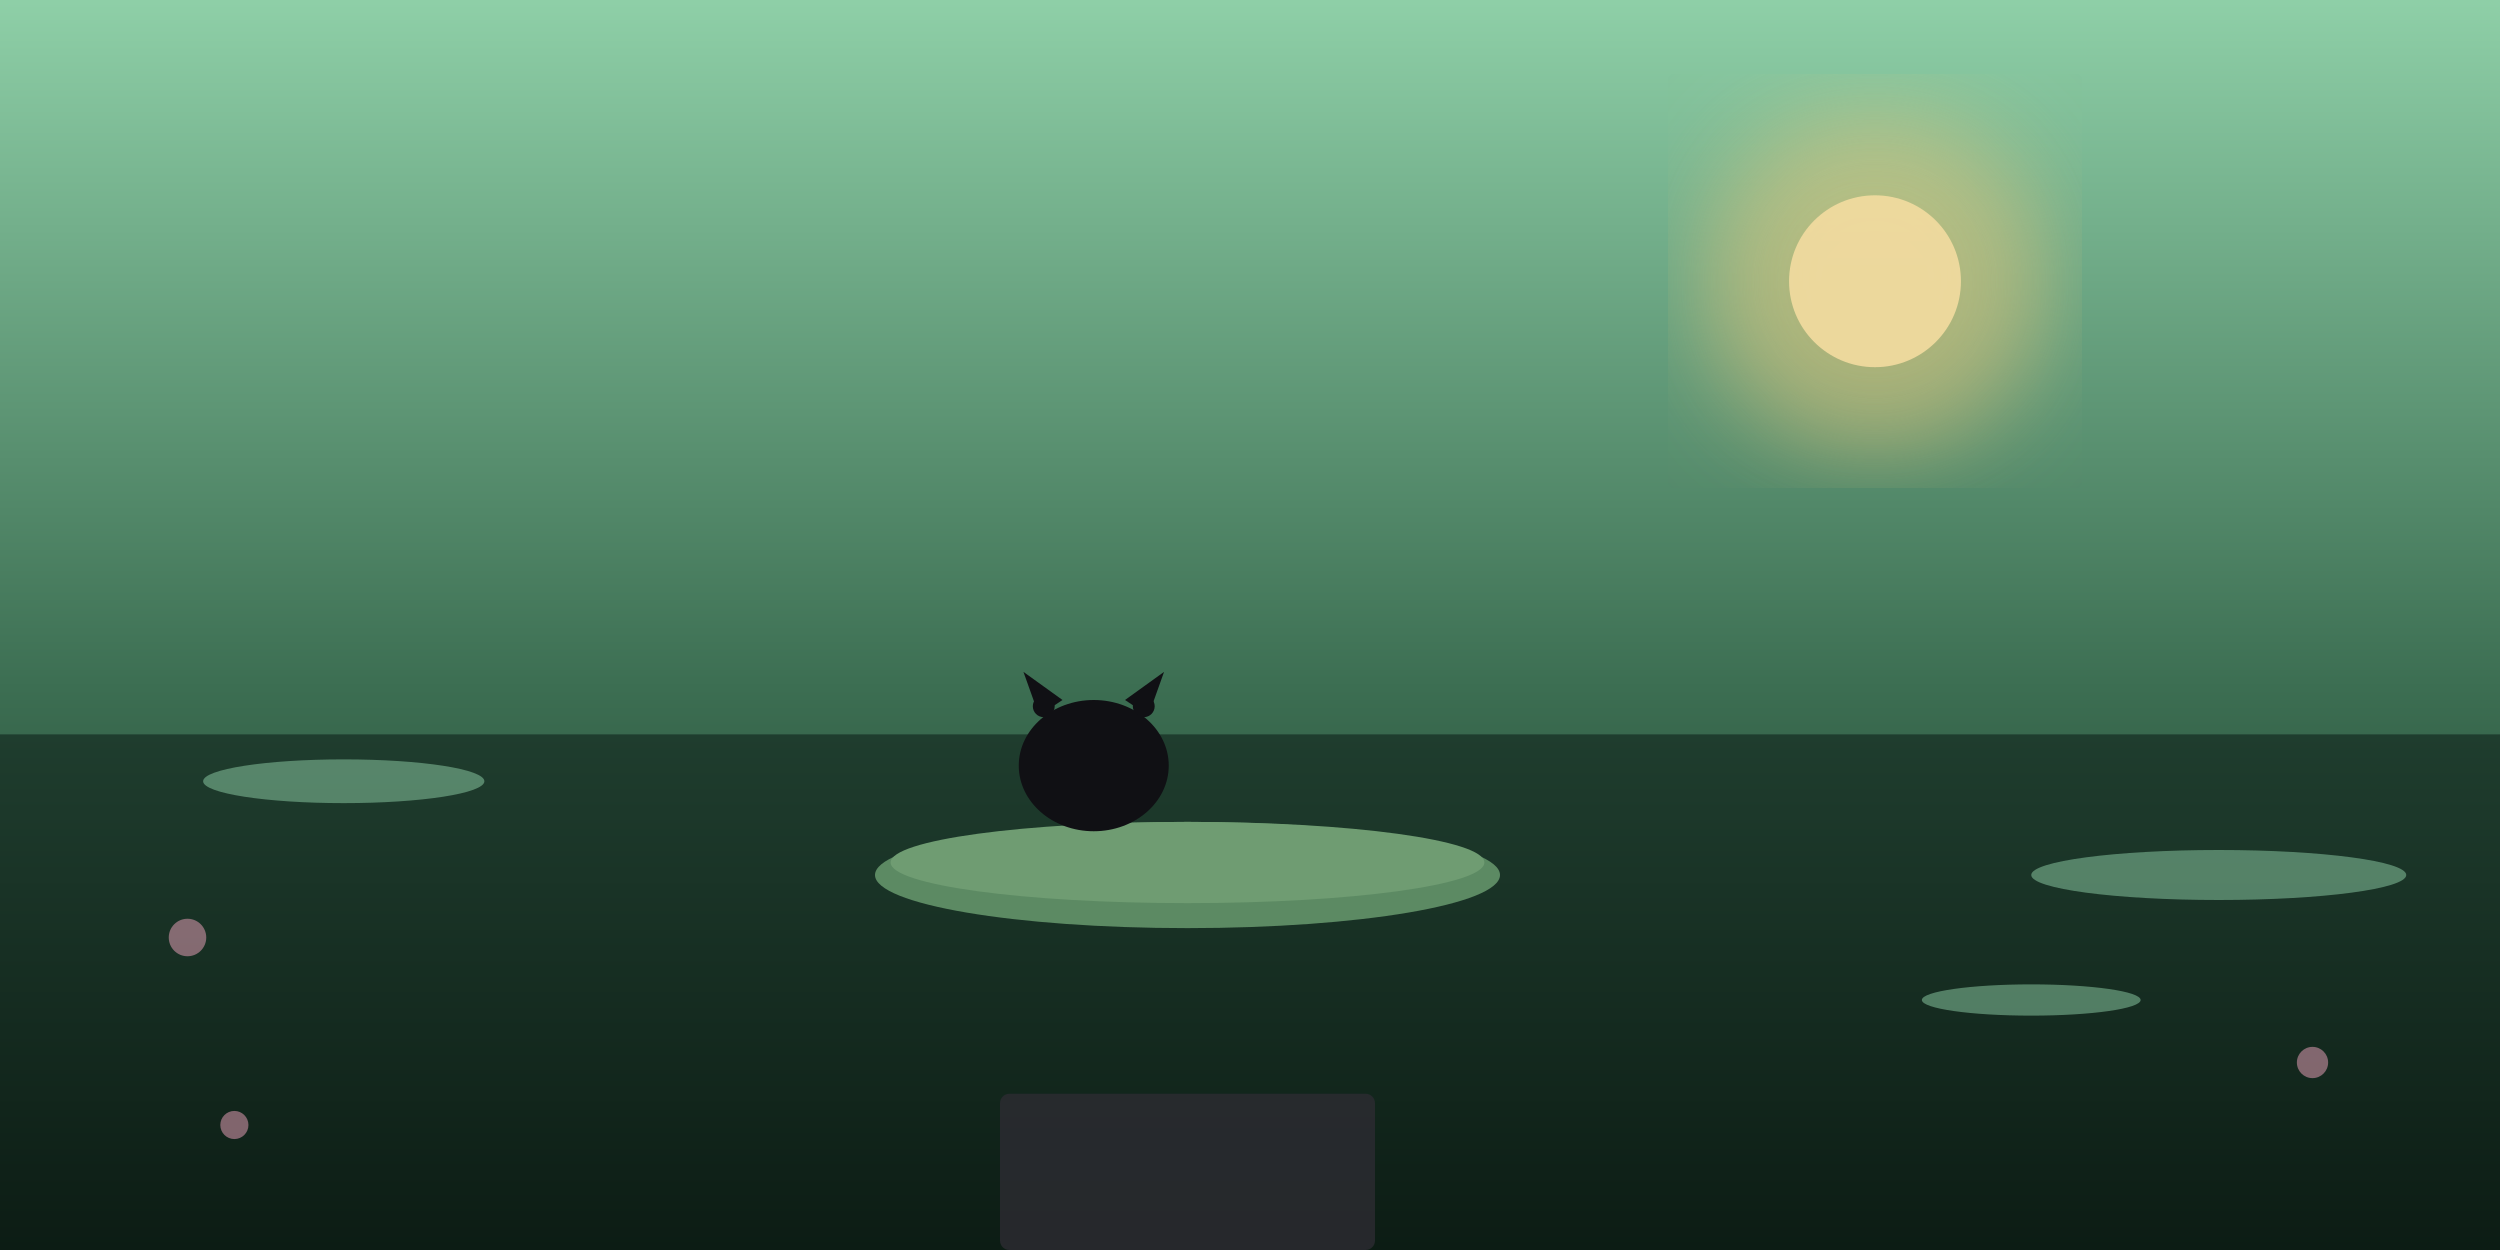
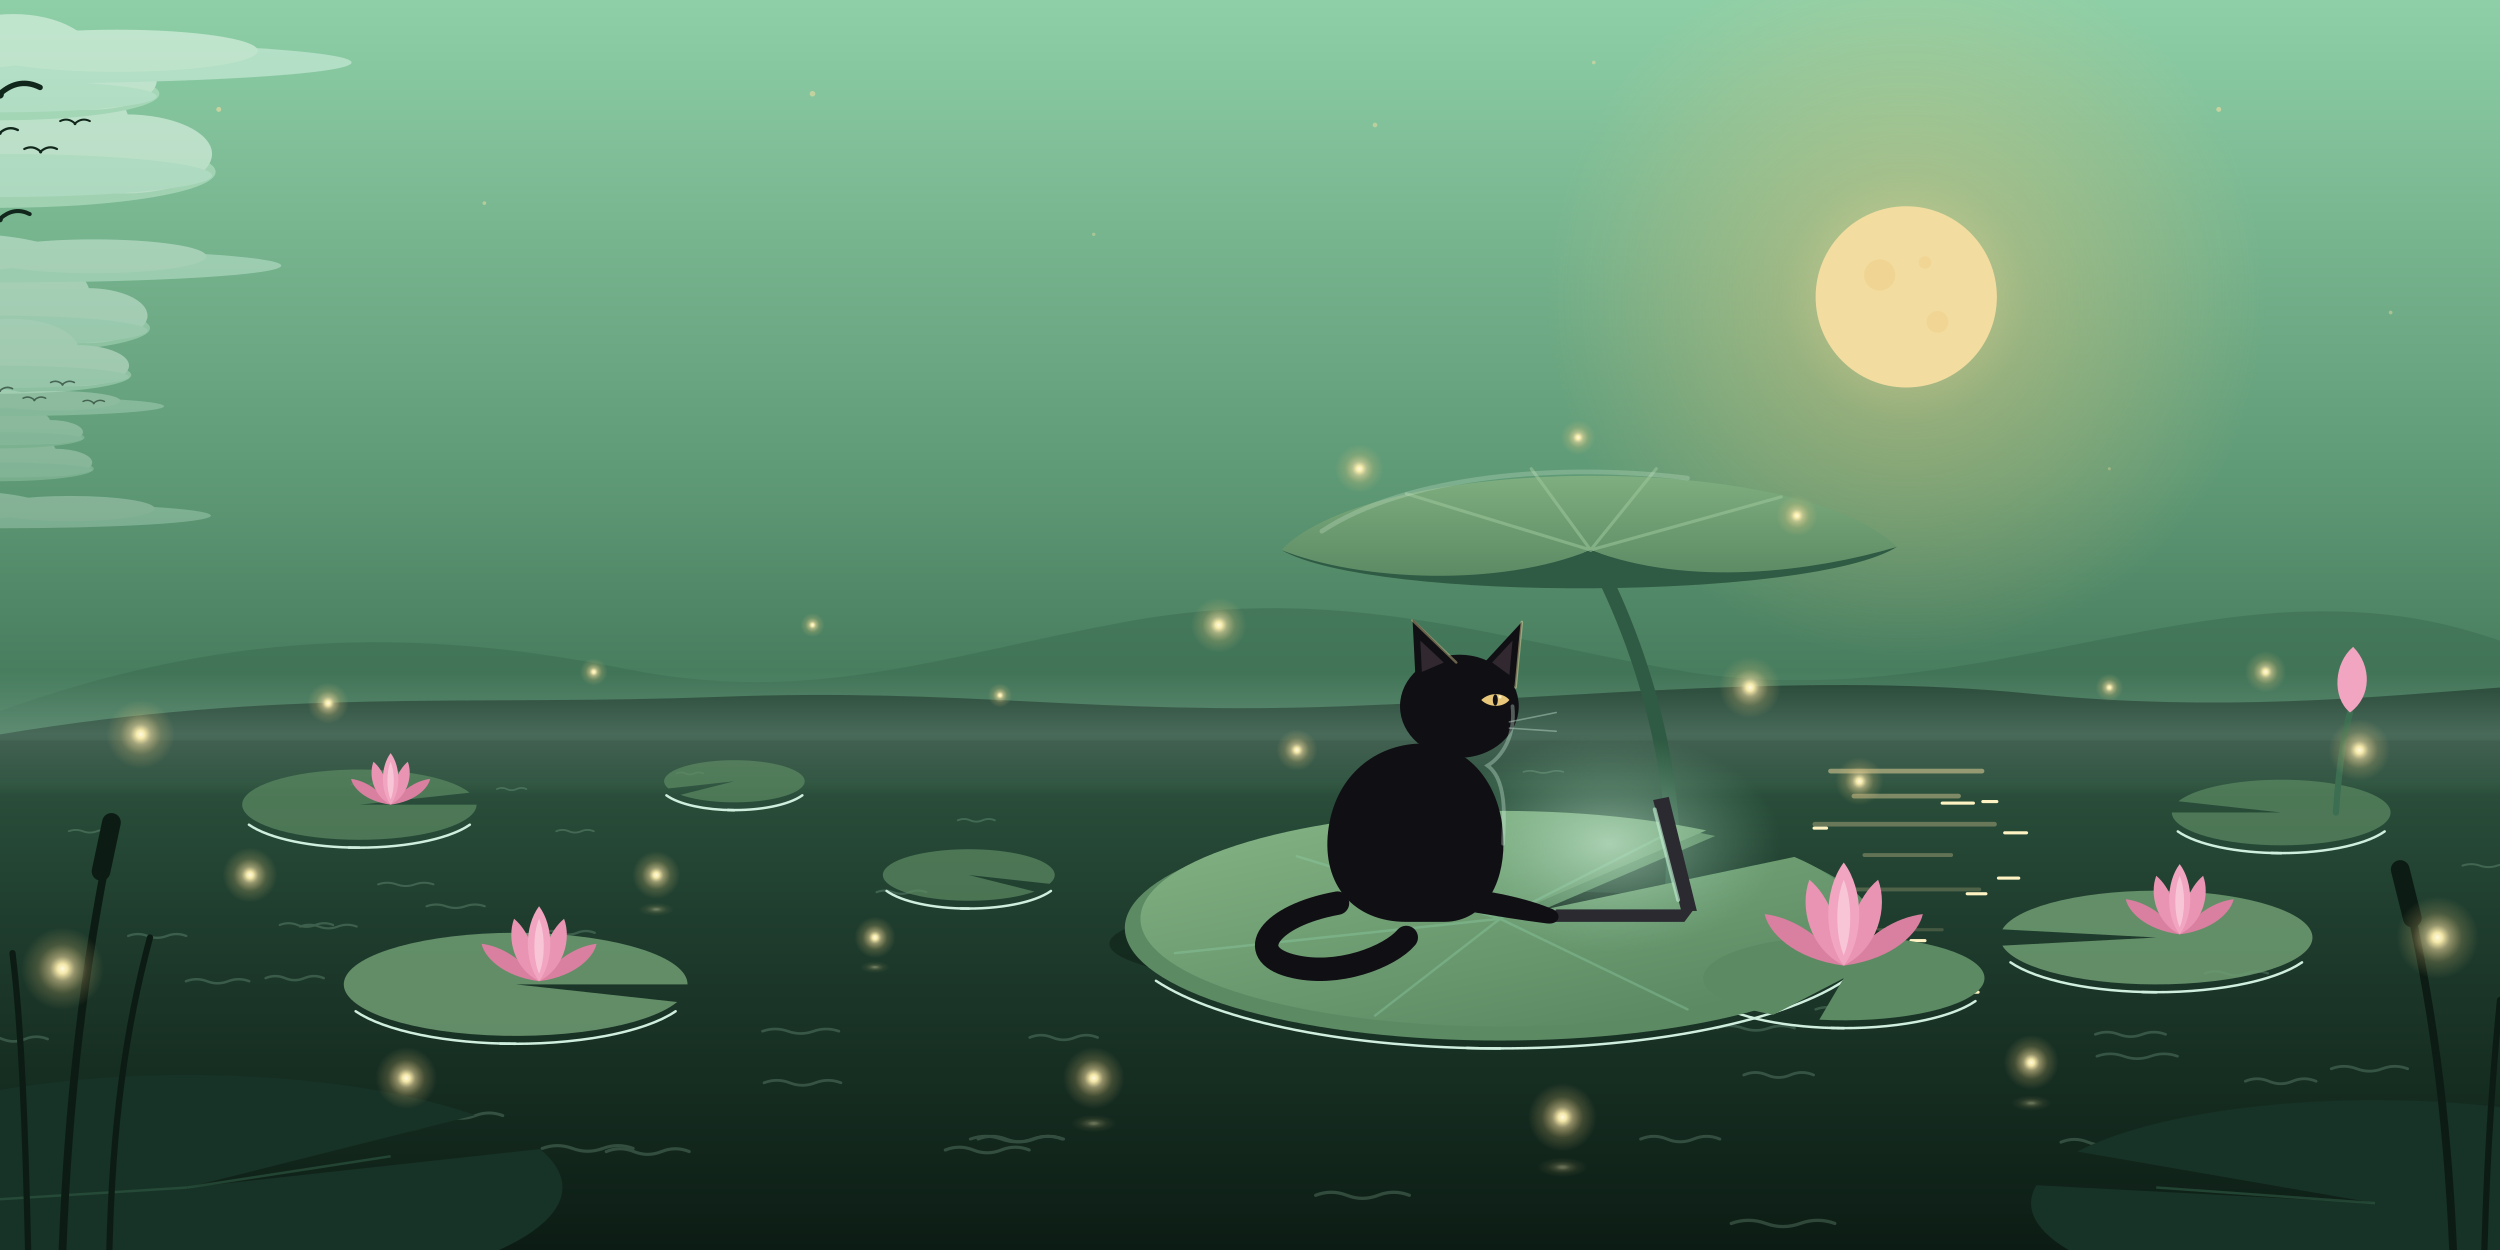
- <svg xmlns="http://www.w3.org/2000/svg" viewBox="0 0 1600 800">
+ <svg xmlns="http://www.w3.org/2000/svg" xmlns:xlink="http://www.w3.org/1999/xlink" viewBox="0 0 1600 800">
  <defs>
+     <style>
+     /* Ambient motion. Runs wherever this SVG is shown (landing hero image,
+        dashboard hero and site-wide wallpaper as background-image). Only
+        transform/opacity are animated. */
+     .cloud { animation: cloud linear infinite; }
+     @keyframes cloud { from { transform: translateX(-560px); } to { transform: translateX(2100px); } }
+ 
+     .glide { animation: glide 3.2s ease-in-out infinite alternate; }
+     @keyframes glide { from { transform: translateY(-7px); } to { transform: translateY(7px); } }
+     .flap { animation: flap 0.5s ease-in-out infinite alternate; }
+     @keyframes flap { from { transform: scaleY(1); } to { transform: scaleY(-0.4); } }
+ 
+     .shimmer { transform-box: fill-box; transform-origin: center; animation: shimmer 3.2s ease-in-out infinite alternate; }
+     @keyframes shimmer { from { transform: scaleX(0.6); opacity: 0.12; } to { transform: scaleX(1.1); opacity: 0.55; } }
+ 
+     .bob { animation: bob 7s ease-in-out infinite alternate; }
+     @keyframes bob { from { transform: translateY(-2px); } to { transform: translateY(3px); } }
+     .raft { animation: raft 5.5s ease-in-out infinite alternate; }
+     @keyframes raft { from { transform: translateY(-3px); } to { transform: translateY(2px); } }
+     .leaf { transform-origin: 1068px 588px; animation: leaf 8s ease-in-out infinite alternate; }
+     @keyframes leaf { from { transform: rotate(-0.9deg); } to { transform: rotate(0.9deg); } }
+     .tail { transform-origin: 858px 582px; animation: tail 5s ease-in-out infinite; }
+     @keyframes tail { 0%, 100% { transform: rotate(0deg); } 35% { transform: rotate(-8deg); } 55% { transform: rotate(3deg); } }
+ 
+     .firefly { transform-box: fill-box; transform-origin: center; animation: firefly ease-in-out infinite alternate; }
+     @keyframes firefly { from { opacity: 0.25; transform: scale(0.7); } to { opacity: 1; transform: scale(1); } }
+     .wander-a { animation: wander-a ease-in-out infinite; }
+     .wander-b { animation: wander-b ease-in-out infinite; }
+     .wander-c { animation: wander-c ease-in-out infinite; }
+     .wander-low { animation: wander-low ease-in-out infinite; }
+     @keyframes wander-a { 0%, 100% { transform: translate(0, 0); } 25% { transform: translate(26px, -18px); } 50% { transform: translate(44px, 6px); } 75% { transform: translate(14px, 20px); } }
+     @keyframes wander-b { 0%, 100% { transform: translate(0, 0); } 30% { transform: translate(-30px, -12px); } 60% { transform: translate(-12px, -34px); } 80% { transform: translate(10px, -10px); } }
+     @keyframes wander-c { 0%, 100% { transform: translate(0, 0); } 20% { transform: translate(18px, 14px); } 55% { transform: translate(-22px, 22px); } 80% { transform: translate(-30px, -8px); } }
+     @keyframes wander-low { 0%, 100% { transform: translate(0, 0); } 50% { transform: translate(40px, 0); } }
+ 
+     .flock-r { animation: flock-r linear infinite; }
+     .flock-l { animation: flock-l linear infinite; }
+     @keyframes flock-r { from { transform: translate(-300px, 20px); } to { transform: translate(1950px, -40px); } }
+     @keyframes flock-l { from { transform: translate(1900px, -10px); } to { transform: translate(-300px, 30px); } }
+ 
+     .wave { animation: wave ease-in-out infinite; }
+     @keyframes wave {
+       0% { transform: translateX(-24px); opacity: 0; }
+       30% { opacity: 1; }
+       70% { opacity: 1; }
+       100% { transform: translateX(56px); opacity: 0; }
+     }
+     .lap { animation: lap 4.5s ease-in-out infinite alternate; }
+     @keyframes lap { from { opacity: 0.12; transform: translateY(0); } to { opacity: 0.55; transform: translateY(1.5px); } }
+     .glint { transform-box: fill-box; transform-origin: center; animation: glint 2.4s ease-in-out infinite; }
+     @keyframes glint { 0%, 100% { opacity: 0; transform: scaleX(0.4); } 50% { opacity: 0.9; transform: scaleX(1); } }
+ 
+     @media (prefers-reduced-motion: reduce) {
+       * { animation: none !important; }
+     }
+   </style>
    <linearGradient id="sky" x1="0" y1="0" x2="0" y2="1">
      <stop offset="0" stop-color="#8fd0a8" />
-       <stop offset="0.55" stop-color="#3c6e52" />
+       <stop offset="0.38" stop-color="#5f9a76" />
+       <stop offset="0.62" stop-color="#3c6e52" />
      <stop offset="1" stop-color="#12271c" />
    </linearGradient>
    <linearGradient id="water" x1="0" y1="0" x2="0" y2="1">
      <stop offset="0" stop-color="#1f3d2e" />
+       <stop offset="0.08" stop-color="#2a4f3b" />
+       <stop offset="0.35" stop-color="#1f3d2e" />
      <stop offset="1" stop-color="#0c1c14" />
    </linearGradient>
-     <filter id="glow">
-       <feGaussianBlur stdDeviation="30" />
-     </filter>
+     <linearGradient id="mist" x1="0" y1="0" x2="0" y2="1">
+       <stop offset="0" stop-color="#cfeedd" stop-opacity="0" />
+       <stop offset="0.5" stop-color="#cfeedd" stop-opacity="0.22" />
+       <stop offset="1" stop-color="#cfeedd" stop-opacity="0" />
+     </linearGradient>
+     <linearGradient id="leafTop" x1="0" y1="0" x2="0" y2="1">
+       <stop offset="0" stop-color="#7fae80" />
+       <stop offset="1" stop-color="#5c8a63" />
+     </linearGradient>
+     <linearGradient id="padTop" x1="0" y1="0" x2="0" y2="1">
+       <stop offset="0" stop-color="#7fae80" />
+       <stop offset="1" stop-color="#5c8a63" />
+     </linearGradient>
+     <radialGradient id="moonGlow" cx="0.5" cy="0.5" r="0.5">
+       <stop offset="0" stop-color="#f3dca0" stop-opacity="0.75" />
+       <stop offset="0.35" stop-color="#e9c77a" stop-opacity="0.35" />
+       <stop offset="1" stop-color="#e9c77a" stop-opacity="0" />
+     </radialGradient>
+     <radialGradient id="screenGlow" cx="0.5" cy="0.5" r="0.5">
+       <stop offset="0" stop-color="#d6f5e2" stop-opacity="0.55" />
+       <stop offset="1" stop-color="#8fd0a8" stop-opacity="0" />
+     </radialGradient>
+     <radialGradient id="firefly" cx="0.5" cy="0.5" r="0.5">
+       <stop offset="0" stop-color="#fffbe2" stop-opacity="1" />
+       <stop offset="0.12" stop-color="#fff1b0" stop-opacity="0.95" />
+       <stop offset="0.3" stop-color="#f3dca0" stop-opacity="0.55" />
+       <stop offset="0.6" stop-color="#e9c77a" stop-opacity="0.2" />
+       <stop offset="1" stop-color="#e9c77a" stop-opacity="0" />
+     </radialGradient>
+     <g id="cloud">
+       <ellipse cx="0" cy="0" rx="120" ry="20" fill="#b9e2c7" />
+       <ellipse cx="-50" cy="-12" rx="56" ry="24" fill="#e3f5e8" />
+       <ellipse cx="10" cy="-26" rx="62" ry="34" fill="#e3f5e8" />
+       <ellipse cx="70" cy="-10" rx="48" ry="22" fill="#e3f5e8" />
+       <ellipse cx="0" cy="2" rx="118" ry="12" fill="#cfeedd" />
+     </g>
+     <g id="cloud-wisp">
+       <ellipse cx="0" cy="0" rx="150" ry="9" fill="#cfeedd" />
+       <ellipse cx="-40" cy="-7" rx="70" ry="11" fill="#e3f5e8" />
+       <ellipse cx="50" cy="-5" rx="60" ry="9" fill="#e3f5e8" />
+     </g>
+     <path id="pad" d="M0 0 L100 0 A100 100 0 1 1 94 -34.2 Z" />
+     <g id="lotus">
+       <path d="M0 0 C-30 -4 -44 -20 -46 -30 C-30 -28 -14 -18 0 0 Z" fill="#d97f9f" />
+       <path d="M0 0 C30 -4 44 -20 46 -30 C30 -28 14 -18 0 0 Z" fill="#d97f9f" />
+       <path d="M0 0 C-20 -10 -26 -34 -20 -50 C-8 -40 -2 -22 0 0 Z" fill="#e994b2" />
+       <path d="M0 0 C20 -10 26 -34 20 -50 C8 -40 2 -22 0 0 Z" fill="#e994b2" />
+       <path d="M0 0 C-12 -16 -12 -44 0 -60 C12 -44 12 -16 0 0 Z" fill="#f2a5c0" />
+       <path d="M0 -6 C-5 -18 -5 -38 0 -50 C5 -38 5 -18 0 -6 Z" fill="#fbd3e1" opacity="0.7" />
+     </g>
  </defs>
  <rect width="1600" height="800" fill="url(#sky)" />
-   <circle cx="1200" cy="180" r="110" fill="#e9c77a" opacity="0.55" filter="url(#glow)" />
-   <circle cx="1200" cy="180" r="55" fill="#f3dca0" opacity="0.9" />
-   <rect y="470" width="1600" height="330" fill="url(#water)" />
-   <g opacity="0.5" fill="#8fd0a8">
-     <ellipse cx="220" cy="500" rx="90" ry="14" />
-     <ellipse cx="1420" cy="560" rx="120" ry="16" />
-     <ellipse cx="1300" cy="640" rx="70" ry="10" />
-   </g>
-   <g fill="#f2a5c0" opacity="0.5">
-     <circle cx="120" cy="600" r="12" />
-     <circle cx="1480" cy="680" r="10" />
-     <circle cx="150" cy="720" r="9" />
-   </g>
-   <ellipse cx="760" cy="560" rx="200" ry="34" fill="#5c8a63" />
-   <ellipse cx="760" cy="552" rx="190" ry="26" fill="#6f9c72" />
-   <g fill="#101014">
-     <ellipse cx="700" cy="490" rx="48" ry="42" />
-     <circle cx="668" cy="452" r="7" />
-     <circle cx="732" cy="452" r="7" />
-     <path d="M665 458 L655 430 L680 448 Z" />
-     <path d="M735 458 L745 430 L720 448 Z" />
-   </g>
-   <g fill="#2a2a30" opacity="0.85">
-     <rect x="640" y="700" width="240" height="100" rx="6" />
+   <g fill="#f3dca0">
+     <circle cx="140" cy="70" r="1.6" opacity="0.6" />
+     <circle cx="310" cy="130" r="1.2" opacity="0.5" />
+     <circle cx="520" cy="60" r="1.8" opacity="0.55" />
+     <circle cx="700" cy="150" r="1.1" opacity="0.4" />
+     <circle cx="880" cy="80" r="1.5" opacity="0.5" />
+     <circle cx="1020" cy="40" r="1.2" opacity="0.5" />
+     <circle cx="1420" cy="70" r="1.6" opacity="0.6" />
+     <circle cx="1530" cy="200" r="1.2" opacity="0.45" />
+     <circle cx="1350" cy="300" r="1" opacity="0.35" />
+   </g>
+   <circle cx="1220" cy="190" r="230" fill="url(#moonGlow)" />
+   <circle cx="1220" cy="190" r="58" fill="#f3dca0" />
+   <circle cx="1203" cy="176" r="10" fill="#e9c77a" opacity="0.35" />
+   <circle cx="1240" cy="206" r="7" fill="#e9c77a" opacity="0.3" />
+   <circle cx="1232" cy="168" r="4" fill="#e9c77a" opacity="0.3" />
+   <g opacity="0.3">
+     <g class="cloud" style="animation-duration: 260s; animation-delay: -40s">
+       <use xlink:href="#cloud" transform="translate(0 300) scale(0.5 0.4)" />
+     </g>
+     <g class="cloud" style="animation-duration: 300s; animation-delay: -200s">
+       <use xlink:href="#cloud-wisp" transform="translate(0 330) scale(0.9)" />
+     </g>
+     <g class="cloud" style="animation-duration: 240s; animation-delay: -150s">
+       <use xlink:href="#cloud" transform="translate(0 280) scale(0.45 0.35)" />
+     </g>
+     <g class="cloud" style="animation-duration: 280s; animation-delay: -90s">
+       <use xlink:href="#cloud-wisp" transform="translate(0 260) scale(0.7)" />
+     </g>
+   </g>
+   <g opacity="0.45">
+     <g class="cloud" style="animation-duration: 150s; animation-delay: -20s">
+       <use xlink:href="#cloud" transform="translate(0 210) scale(0.8)" />
+     </g>
+     <g class="cloud" style="animation-duration: 180s; animation-delay: -120s">
+       <use xlink:href="#cloud-wisp" transform="translate(0 170) scale(1.2)" />
+     </g>
+     <g class="cloud" style="animation-duration: 165s; animation-delay: -80s">
+       <use xlink:href="#cloud" transform="translate(0 240) scale(0.7 0.6)" />
+     </g>
+   </g>
+   <g opacity="0.6">
+     <g class="cloud" style="animation-duration: 105s; animation-delay: -30s">
+       <use xlink:href="#cloud" transform="translate(0 110) scale(1.15)" />
+     </g>
+     <g class="cloud" style="animation-duration: 125s; animation-delay: -95s">
+       <use xlink:href="#cloud" transform="translate(0 60) scale(0.85)" />
+     </g>
+     <g class="cloud" style="animation-duration: 115s; animation-delay: -60s">
+       <use xlink:href="#cloud-wisp" transform="translate(0 40) scale(1.5)" />
+     </g>
+   </g>
+   <g class="flock-r" style="animation-duration: 38s; animation-delay: -6s" opacity="1">
+     <g transform="translate(0 140) scale(1)">
+       <g class="glide" style="animation-delay: -0.5s">
+         <g class="flap" style="animation-duration: 0.50s; animation-delay: -0.15s">
+           <path d="M0 0 Q-9 -8 -19 -3" stroke="#12271c" stroke-width="2.6" fill="none" stroke-linecap="round" />
+           <path d="M0 0 Q9 -8 19 -3" stroke="#12271c" stroke-width="2.6" fill="none" stroke-linecap="round" />
+         </g>
+         <circle cx="0" cy="0.5" r="1.8" fill="#12271c" />
+       </g>
+     </g>
+     <g transform="translate(-30 156) scale(0.85)">
+       <g class="glide" style="animation-delay: -0.2s">
+         <g class="flap" style="animation-duration: 0.58s; animation-delay: -0.07s">
+           <path d="M0 0 Q-9 -8 -19 -3" stroke="#12271c" stroke-width="2.6" fill="none" stroke-linecap="round" />
+           <path d="M0 0 Q9 -8 19 -3" stroke="#12271c" stroke-width="2.6" fill="none" stroke-linecap="round" />
+         </g>
+         <circle cx="0" cy="0.5" r="1.8" fill="#12271c" />
+       </g>
+     </g>
+     <g transform="translate(-30 124) scale(0.85)">
+       <g class="glide" style="animation-delay: -1.1s">
+         <g class="flap" style="animation-duration: 0.55s; animation-delay: -0.37s">
+           <path d="M0 0 Q-9 -8 -19 -3" stroke="#12271c" stroke-width="2.6" fill="none" stroke-linecap="round" />
+           <path d="M0 0 Q9 -8 19 -3" stroke="#12271c" stroke-width="2.6" fill="none" stroke-linecap="round" />
+         </g>
+         <circle cx="0" cy="0.5" r="1.8" fill="#12271c" />
+       </g>
+     </g>
+     <g transform="translate(-58 170) scale(0.75)">
+       <g class="glide" style="animation-delay: -1.5s">
+         <g class="flap" style="animation-duration: 0.43s; animation-delay: -0.51s">
+           <path d="M0 0 Q-9 -8 -19 -3" stroke="#12271c" stroke-width="2.6" fill="none" stroke-linecap="round" />
+           <path d="M0 0 Q9 -8 19 -3" stroke="#12271c" stroke-width="2.6" fill="none" stroke-linecap="round" />
+         </g>
+         <circle cx="0" cy="0.5" r="1.8" fill="#12271c" />
+       </g>
+     </g>
+     <g transform="translate(-58 110) scale(0.75)">
+       <g class="glide" style="animation-delay: -1.3s">
+         <g class="flap" style="animation-duration: 0.43s; animation-delay: -0.43s">
+           <path d="M0 0 Q-9 -8 -19 -3" stroke="#12271c" stroke-width="2.6" fill="none" stroke-linecap="round" />
+           <path d="M0 0 Q9 -8 19 -3" stroke="#12271c" stroke-width="2.6" fill="none" stroke-linecap="round" />
+         </g>
+         <circle cx="0" cy="0.5" r="1.8" fill="#12271c" />
+       </g>
+     </g>
+   </g>
+   <g class="flock-l" style="animation-duration: 52s; animation-delay: -30s" opacity="1">
+     <g transform="translate(0 85) scale(0.6)">
+       <g class="glide" style="animation-delay: -0.3s">
+         <g class="flap" style="animation-duration: 0.44s; animation-delay: -0.09s">
+           <path d="M0 0 Q-9 -8 -19 -3" stroke="#12271c" stroke-width="2.6" fill="none" stroke-linecap="round" />
+           <path d="M0 0 Q9 -8 19 -3" stroke="#12271c" stroke-width="2.6" fill="none" stroke-linecap="round" />
+         </g>
+         <circle cx="0" cy="0.5" r="1.8" fill="#12271c" />
+       </g>
+     </g>
+     <g transform="translate(26 97) scale(0.55)">
+       <g class="glide" style="animation-delay: -2.5s">
+         <g class="flap" style="animation-duration: 0.53s; animation-delay: -0.83s">
+           <path d="M0 0 Q-9 -8 -19 -3" stroke="#12271c" stroke-width="2.6" fill="none" stroke-linecap="round" />
+           <path d="M0 0 Q9 -8 19 -3" stroke="#12271c" stroke-width="2.6" fill="none" stroke-linecap="round" />
+         </g>
+         <circle cx="0" cy="0.5" r="1.8" fill="#12271c" />
+       </g>
+     </g>
+     <g transform="translate(48 79) scale(0.5)">
+       <g class="glide" style="animation-delay: -0.7s">
+         <g class="flap" style="animation-duration: 0.45s; animation-delay: -0.22s">
+           <path d="M0 0 Q-9 -8 -19 -3" stroke="#12271c" stroke-width="2.6" fill="none" stroke-linecap="round" />
+           <path d="M0 0 Q9 -8 19 -3" stroke="#12271c" stroke-width="2.6" fill="none" stroke-linecap="round" />
+         </g>
+         <circle cx="0" cy="0.5" r="1.8" fill="#12271c" />
+       </g>
+     </g>
+   </g>
+   <g class="flock-r" style="animation-duration: 70s; animation-delay: -45s" opacity="0.6">
+     <g transform="translate(0 250) scale(0.42)">
+       <g class="glide" style="animation-delay: -2.8s">
+         <g class="flap" style="animation-duration: 0.58s; animation-delay: -0.95s">
+           <path d="M0 0 Q-9 -8 -19 -3" stroke="#12271c" stroke-width="2.6" fill="none" stroke-linecap="round" />
+           <path d="M0 0 Q9 -8 19 -3" stroke="#12271c" stroke-width="2.6" fill="none" stroke-linecap="round" />
+         </g>
+         <circle cx="0" cy="0.5" r="1.8" fill="#12271c" />
+       </g>
+     </g>
+     <g transform="translate(22 256) scale(0.38)">
+       <g class="glide" style="animation-delay: -1.2s">
+         <g class="flap" style="animation-duration: 0.56s; animation-delay: -0.40s">
+           <path d="M0 0 Q-9 -8 -19 -3" stroke="#12271c" stroke-width="2.6" fill="none" stroke-linecap="round" />
+           <path d="M0 0 Q9 -8 19 -3" stroke="#12271c" stroke-width="2.6" fill="none" stroke-linecap="round" />
+         </g>
+         <circle cx="0" cy="0.5" r="1.8" fill="#12271c" />
+       </g>
+     </g>
+     <g transform="translate(40 246) scale(0.4)">
+       <g class="glide" style="animation-delay: -0.1s">
+         <g class="flap" style="animation-duration: 0.66s; animation-delay: -0.05s">
+           <path d="M0 0 Q-9 -8 -19 -3" stroke="#12271c" stroke-width="2.6" fill="none" stroke-linecap="round" />
+           <path d="M0 0 Q9 -8 19 -3" stroke="#12271c" stroke-width="2.6" fill="none" stroke-linecap="round" />
+         </g>
+         <circle cx="0" cy="0.5" r="1.8" fill="#12271c" />
+       </g>
+     </g>
+     <g transform="translate(60 258) scale(0.36)">
+       <g class="glide" style="animation-delay: -0.9s">
+         <g class="flap" style="animation-duration: 0.63s; animation-delay: -0.29s">
+           <path d="M0 0 Q-9 -8 -19 -3" stroke="#12271c" stroke-width="2.6" fill="none" stroke-linecap="round" />
+           <path d="M0 0 Q9 -8 19 -3" stroke="#12271c" stroke-width="2.6" fill="none" stroke-linecap="round" />
+         </g>
+         <circle cx="0" cy="0.5" r="1.8" fill="#12271c" />
+       </g>
+     </g>
+   </g>
+   <g class="flock-r" style="animation-duration: 28s; animation-delay: -17s" opacity="1">
+     <g transform="translate(0 60) scale(1.35)">
+       <g class="glide" style="animation-delay: -0.4s">
+         <g class="flap" style="animation-duration: 0.46s; animation-delay: -0.12s">
+           <path d="M0 0 Q-9 -8 -19 -3" stroke="#12271c" stroke-width="2.6" fill="none" stroke-linecap="round" />
+           <path d="M0 0 Q9 -8 19 -3" stroke="#12271c" stroke-width="2.6" fill="none" stroke-linecap="round" />
+         </g>
+         <circle cx="0" cy="0.5" r="1.8" fill="#12271c" />
+       </g>
+     </g>
+   </g>
+   <path d="M0 455 C140 405 260 400 400 428 C520 452 600 420 720 398 C860 372 960 410 1080 430 C1220 452 1340 400 1460 392 C1530 388 1570 400 1600 410 L1600 475 L0 475 Z" fill="#3c6e52" opacity="0.55" />
+   <path d="M0 470 C180 440 300 452 460 446 C620 440 700 458 860 452 C1020 446 1160 430 1300 444 C1420 456 1520 446 1600 440 L1600 480 L0 480 Z" fill="#1f3d2e" opacity="0.85" />
+   <rect y="474" width="1600" height="326" fill="url(#water)" />
+   <rect x="0" y="430" width="1600" height="80" fill="url(#mist)" />
+   <g fill="#f3dca0" stroke="none">
+     <rect class="shimmer" style="animation-delay: -0.45s" x="1170" y="492" width="100" height="3" rx="1.5" opacity="0.5" />
+     <rect class="shimmer" style="animation-delay: -0.90s" x="1185" y="508" width="70" height="3" rx="1.5" opacity="0.42" />
+     <rect class="shimmer" style="animation-delay: -1.35s" x="1160" y="526" width="118" height="3" rx="1.5" opacity="0.32" />
+     <rect class="shimmer" style="animation-delay: -1.80s" x="1192" y="546" width="58" height="2.5" rx="1.25" opacity="0.3" />
+     <rect class="shimmer" style="animation-delay: -2.25s" x="1176" y="568" width="92" height="2.5" rx="1.25" opacity="0.22" />
+     <rect class="shimmer" style="animation-delay: -2.70s" x="1200" y="594" width="44" height="2" rx="1" opacity="0.18" />
+     <rect class="shimmer" style="animation-delay: -3.15s" x="1182" y="622" width="78" height="2" rx="1" opacity="0.12" />
+   </g>
+   <g stroke="#a8dcbc" fill="none" stroke-linecap="round" opacity="0.22">
+     <path class="wave" style="animation-duration: 10.5s; animation-delay: -6.7s" stroke-width="1.4" d="M273 580 q6.2 -2.2 12.4 0 t12.4 0 t12.4 0" />
+     <path class="wave" style="animation-duration: 7.4s; animation-delay: -1.5s" stroke-width="1.5" d="M82 599 q6.2 -2.4 12.4 0 t12.4 0 t12.4 0" />
+     <path class="wave" style="animation-duration: 10.5s; animation-delay: -4.8s" stroke-width="1.8" d="M489 693 q8.2 -3.2 16.4 0 t16.4 0 t16.4 0" />
+     <path class="wave" style="animation-duration: 8.5s; animation-delay: -4.9s" stroke-width="1.4" d="M1112 577 q6.1 -2.1 12.2 0 t12.2 0 t12.2 0" />
+     <path class="wave" style="animation-duration: 8.7s; animation-delay: -8.6s" stroke-width="1.6" d="M1162 646 q7.8 -2.8 15.7 0 t15.7 0 t15.7 0" />
+     <path class="wave" style="animation-duration: 11.0s; animation-delay: -8.4s" stroke-width="1.2" d="M44 532 q4.5 -1.7 9.0 0 t9.0 0 t9.0 0" />
+     <path class="wave" style="animation-duration: 11.2s; animation-delay: -6.6s" stroke-width="1.7" d="M488 660 q8.2 -2.9 16.3 0 t16.3 0 t16.3 0" />
+     <path class="wave" style="animation-duration: 12.7s; animation-delay: -6.0s" stroke-width="1.7" d="M1341 662 q7.5 -2.9 15.0 0 t15.0 0 t15.0 0" />
+     <path class="wave" style="animation-duration: 10.9s; animation-delay: -10.8s" stroke-width="1.8" d="M1116 688 q7.5 -3.2 14.9 0 t14.9 0 t14.9 0" />
+     <path class="wave" style="animation-duration: 11.0s; animation-delay: -0.2s" stroke-width="2.0" d="M605 736 q9.0 -3.6 17.9 0 t17.9 0 t17.9 0" />
+     <path class="wave" style="animation-duration: 7.4s; animation-delay: -5.6s" stroke-width="1.6" d="M170 626 q6.2 -2.6 12.4 0 t12.4 0 t12.4 0" />
+     <path class="wave" style="animation-duration: 12.2s; animation-delay: -1.0s" stroke-width="1.2" d="M613 525 q4.0 -1.7 7.9 0 t7.9 0 t7.9 0" />
+     <path class="wave" style="animation-duration: 11.9s; animation-delay: -10.3s" stroke-width="1.5" d="M1411 623 q6.7 -2.6 13.5 0 t13.5 0 t13.5 0" />
+     <path class="wave" style="animation-duration: 12.3s; animation-delay: -11.8s" stroke-width="1.4" d="M561 571 q5.3 -2.1 10.6 0 t10.6 0 t10.6 0" />
+     <path class="wave" style="animation-duration: 8.4s; animation-delay: -4.1s" stroke-width="1.2" d="M356 532 q4.0 -1.7 8.0 0 t8.0 0 t8.0 0" />
+     <path class="wave" style="animation-duration: 9.5s; animation-delay: -3.5s" stroke-width="1.7" d="M-13 665 q7.3 -3.0 14.5 0 t14.5 0 t14.5 0" />
+     <path class="wave" style="animation-duration: 10.1s; animation-delay: -6.2s" stroke-width="1.7" d="M1099 658 q8.3 -2.9 16.5 0 t16.5 0 t16.5 0" />
+     <path class="wave" style="animation-duration: 11.7s; animation-delay: -10.2s" stroke-width="1.8" d="M1437 692 q7.5 -3.2 15.1 0 t15.1 0 t15.1 0" />
+     <path class="wave" style="animation-duration: 7.6s; animation-delay: -4.8s" stroke-width="1.9" d="M626 729 q9.0 -3.5 17.9 0 t17.9 0 t17.9 0" />
+     <path class="wave" style="animation-duration: 8.0s; animation-delay: -2.7s" stroke-width="1.1" d="M318 505 q3.2 -1.5 6.3 0 t6.3 0 t6.3 0" />
+     <path class="wave" style="animation-duration: 7.6s; animation-delay: -2.8s" stroke-width="1.1" d="M225 502 q3.0 -1.5 6.0 0 t6.0 0 t6.0 0" />
+     <path class="wave" style="animation-duration: 7.9s; animation-delay: -2.0s" stroke-width="1.1" d="M975 494 q4.3 -1.4 8.5 0 t8.5 0 t8.5 0" />
+     <path class="wave" style="animation-duration: 12.1s; animation-delay: -12.0s" stroke-width="1.4" d="M179 592 q5.7 -2.3 11.4 0 t11.4 0 t11.4 0" />
+     <path class="wave" style="animation-duration: 7.6s; animation-delay: -2.6s" stroke-width="1.6" d="M119 628 q6.8 -2.6 13.5 0 t13.5 0 t13.5 0" />
+     <path class="wave" style="animation-duration: 7.1s; animation-delay: -6.8s" stroke-width="1.3" d="M242 566 q5.9 -2.1 11.8 0 t11.8 0 t11.8 0" />
+     <path class="wave" style="animation-duration: 7.2s; animation-delay: -3.8s" stroke-width="1.6" d="M860 647 q6.6 -2.8 13.3 0 t13.3 0 t13.3 0" />
+     <path class="wave" style="animation-duration: 8.6s; animation-delay: -3.1s" stroke-width="2.1" d="M1108 783 q11.1 -4.0 22.1 0 t22.1 0 t22.1 0" />
+     <path class="wave" style="animation-duration: 11.7s; animation-delay: -3.8s" stroke-width="1.2" d="M843 537 q5.1 -1.8 10.2 0 t10.2 0 t10.2 0" />
+     <path class="wave" style="animation-duration: 12.1s; animation-delay: -9.8s" stroke-width="1.3" d="M1576 554 q5.6 -1.9 11.1 0 t11.1 0 t11.1 0" />
+     <path class="wave" style="animation-duration: 10.1s; animation-delay: -3.6s" stroke-width="2.0" d="M347 735 q9.7 -3.6 19.4 0 t19.4 0 t19.4 0" />
+     <path class="wave" style="animation-duration: 8.6s; animation-delay: -5.9s" stroke-width="1.1" d="M433 495 q2.9 -1.4 5.7 0 t5.7 0 t5.7 0" />
+     <path class="wave" style="animation-duration: 12.9s; animation-delay: -12.3s" stroke-width="2.1" d="M1498 777 q10.2 -4.0 20.4 0 t20.4 0 t20.4 0" />
+     <path class="wave" style="animation-duration: 8.2s; animation-delay: -1.7s" stroke-width="1.5" d="M347 597 q5.6 -2.3 11.2 0 t11.2 0 t11.2 0" />
+     <path class="wave" style="animation-duration: 9.9s; animation-delay: -6.4s" stroke-width="1.7" d="M1342 676 q8.6 -3.1 17.2 0 t17.2 0 t17.2 0" />
+     <path class="wave" style="animation-duration: 12.5s; animation-delay: -9.7s" stroke-width="1.9" d="M1050 729 q8.5 -3.5 16.9 0 t16.9 0 t16.9 0" />
+     <path class="wave" style="animation-duration: 11.7s; animation-delay: -3.9s" stroke-width="1.9" d="M269 714 q8.8 -3.4 17.6 0 t17.6 0 t17.6 0" />
+     <path class="wave" style="animation-duration: 9.4s; animation-delay: -8.9s" stroke-width="1.9" d="M621 729 q10.0 -3.6 19.9 0 t19.9 0 t19.9 0" />
+     <path class="wave" style="animation-duration: 7.9s; animation-delay: -7.2s" stroke-width="1.9" d="M186 706 q8.1 -3.3 16.2 0 t16.2 0 t16.2 0" />
+     <path class="wave" style="animation-duration: 12.9s; animation-delay: -8.5s" stroke-width="1.9" d="M1319 731 q8.6 -3.6 17.3 0 t17.3 0 t17.3 0" />
+     <path class="wave" style="animation-duration: 7.1s; animation-delay: -6.9s" stroke-width="1.4" d="M192 593 q6.0 -2.3 12.1 0 t12.1 0 t12.1 0" />
+     <path class="wave" style="animation-duration: 9.6s; animation-delay: -8.4s" stroke-width="1.8" d="M1492 684 q8.1 -3.1 16.3 0 t16.3 0 t16.3 0" />
+     <path class="wave" style="animation-duration: 8.8s; animation-delay: -2.1s" stroke-width="2.0" d="M388 737 q8.9 -3.6 17.7 0 t17.7 0 t17.7 0" />
+     <path class="wave" style="animation-duration: 7.8s; animation-delay: -7.1s" stroke-width="1.7" d="M659 664 q7.2 -3.0 14.5 0 t14.5 0 t14.5 0" />
+     <path class="wave" style="animation-duration: 12.4s; animation-delay: -5.2s" stroke-width="1.4" d="M925 594 q5.9 -2.3 11.8 0 t11.8 0 t11.8 0" />
+     <path class="wave" style="animation-duration: 10.1s; animation-delay: -0.2s" stroke-width="2.1" d="M842 765 q10.0 -3.9 20.0 0 t20.0 0 t20.0 0" />
+   </g>
+   <g stroke="#cfeedd" stroke-width="1.6" fill="none" stroke-linecap="round">
+     <path class="lap" style="animation-delay: -0.0s" d="M1180.2 627.7 A243.0 75.0 0 0 1 938.8 670.7" />
+     <path class="lap" style="animation-delay: -2.2s" d="M960.0 671.0 A243.0 75.0 0 0 1 739.8 627.7" />
+     <path class="lap" style="animation-delay: -0.9s" d="M432.4 647.2 A113.0 36.0 0 0 1 320.2 667.9" />
+     <path class="lap" style="animation-delay: -3.1s" d="M330.0 668.0 A113.0 36.0 0 0 1 227.6 647.2" />
+     <path class="lap" style="animation-delay: -1.8s" d="M1473.3 615.9 A103.0 33.0 0 0 1 1371.0 634.9" />
+     <path class="lap" style="animation-delay: -4.0s" d="M1380.0 635.0 A103.0 33.0 0 0 1 1286.7 615.9" />
+     <path class="lap" style="animation-delay: -2.7s" d="M1264.3 640.7 A93.0 30.0 0 0 1 1171.9 657.9" />
+     <path class="lap" style="animation-delay: -4.9s" d="M1180.0 658.0 A93.0 30.0 0 0 1 1095.7 640.7" />
+     <path class="lap" style="animation-delay: -3.6s" d="M300.7 527.8 A78.0 25.5 0 0 1 223.2 542.4" />
+     <path class="lap" style="animation-delay: -5.8s" d="M230.0 542.5 A78.0 25.5 0 0 1 159.3 527.8" />
+     <path class="lap" style="animation-delay: -4.5s" d="M1526.2 532.1 A73.0 24.0 0 0 1 1453.6 545.9" />
+     <path class="lap" style="animation-delay: -6.7s" d="M1460.0 546.0 A73.0 24.0 0 0 1 1393.8 532.1" />
+     <path class="lap" style="animation-delay: -5.4s" d="M672.6 570.2 A58.0 19.5 0 0 1 614.9 581.4" />
+     <path class="lap" style="animation-delay: -7.6s" d="M620.0 581.5 A58.0 19.5 0 0 1 567.4 570.2" />
+     <path class="lap" style="animation-delay: -6.3s" d="M513.5 509.0 A48.0 16.5 0 0 1 465.8 518.4" />
+     <path class="lap" style="animation-delay: -8.5s" d="M470.0 518.5 A48.0 16.5 0 0 1 426.5 509.0" />
+   </g>
+   <g opacity="0.35">
+     <g class="wander-low" style="animation-duration: 20.6s; animation-delay: -15.4s">
+       <ellipse class="firefly" style="animation-duration: 3.2s; animation-delay: -3.9s" cx="420" cy="582" rx="11.3" ry="4.3" fill="url(#firefly)" />
+     </g>
+     <g class="wander-low" style="animation-duration: 20.7s; animation-delay: -12.9s">
+       <ellipse class="firefly" style="animation-duration: 3.1s; animation-delay: -1.0s" cx="560" cy="619" rx="9.7" ry="3.8" fill="url(#firefly)" />
+     </g>
+     <g class="wander-low" style="animation-duration: 18.2s; animation-delay: -16.9s">
+       <ellipse class="firefly" style="animation-duration: 3.5s; animation-delay: -4.2s" cx="700" cy="719" rx="14.6" ry="5.6" fill="url(#firefly)" />
+     </g>
+     <g class="wander-low" style="animation-duration: 17.7s; animation-delay: -1.8s">
+       <ellipse class="firefly" style="animation-duration: 2.8s; animation-delay: -4.5s" cx="1300" cy="706" rx="13.0" ry="5.0" fill="url(#firefly)" />
+     </g>
+     <g class="wander-low" style="animation-duration: 23.3s; animation-delay: -8.7s">
+       <ellipse class="firefly" style="animation-duration: 4.4s; animation-delay: -5.9s" cx="1000" cy="747" rx="16.2" ry="6.3" fill="url(#firefly)" />
+     </g>
+     <g class="wander-low" style="animation-duration: 24.8s; animation-delay: -23.8s">
+       <ellipse class="firefly" style="animation-duration: 3.7s; animation-delay: -7.2s" cx="260" cy="719" rx="14.6" ry="5.6" fill="url(#firefly)" />
+     </g>
+   </g>
+   <g fill="#fff3c4">
+     <rect class="glint" style="animation-delay: -1.8s" x="1258" y="571" width="14" height="2" rx="1" />
+     <rect class="glint" style="animation-delay: -1.2s" x="1278" y="561" width="15" height="2" rx="1" />
+     <rect class="glint" style="animation-delay: -1.3s" x="1222" y="601" width="11" height="2" rx="1" />
+     <rect class="glint" style="animation-delay: -2.1s" x="1217" y="641" width="11" height="2" rx="1" />
+     <rect class="glint" style="animation-delay: -2.3s" x="1282" y="532" width="16" height="2" rx="1" />
+     <rect class="glint" style="animation-delay: -1.1s" x="1268" y="512" width="11" height="2" rx="1" />
+     <rect class="glint" style="animation-delay: -1.6s" x="1160" y="529" width="10" height="2" rx="1" />
+     <rect class="glint" style="animation-delay: -1.7s" x="1260" y="634" width="7" height="2" rx="1" />
+     <rect class="glint" style="animation-delay: -2.3s" x="1242" y="513" width="22" height="2" rx="1" />
+   </g>
+   <g class="bob">
+     <g fill="#5c8a63" opacity="0.7">
+       <use xlink:href="#pad" transform="translate(230 515) scale(0.75 0.225) rotate(0)" />
+       <use xlink:href="#pad" transform="translate(470 500) scale(0.45 0.135) rotate(160)" />
+       <use xlink:href="#pad" transform="translate(1460 520) scale(0.7 0.21) rotate(200)" />
+       <use xlink:href="#pad" transform="translate(620 560) scale(0.55 0.165) rotate(40)" />
+     </g>
+     <g fill="#6f9c72" opacity="0.85">
+       <use xlink:href="#pad" transform="translate(1380 600) scale(1 0.3) rotate(190)" />
+       <use xlink:href="#pad" transform="translate(330 630) scale(1.1 0.33) rotate(20)" />
+     </g>
+     <use xlink:href="#lotus" transform="translate(250 515) scale(0.55)" />
+     <use xlink:href="#lotus" transform="translate(1395 598) scale(0.75)" />
+     <use xlink:href="#lotus" transform="translate(345 628) scale(0.8)" />
+     <path d="M1495 520 C1497 490 1500 470 1504 456" stroke="#3c6e52" stroke-width="4" fill="none" stroke-linecap="round" />
+     <path d="M1504 456 C1492 446 1494 424 1506 414 C1518 426 1518 446 1504 456 Z" fill="#f2a5c0" />
+   </g>
+   <g class="raft">
+     <g class="leaf">
+       <path d="M1068 588 C1078 520 1060 430 1018 352" stroke="#2f5a43" stroke-width="9" fill="none" stroke-linecap="round" />
+       <path d="M820 352 C880 290 1150 288 1214 350 C1160 366 1080 376 1018 352 C960 376 870 372 820 352 Z" fill="url(#leafTop)" />
+       <path d="M820 352 C870 372 960 376 1018 352 C1080 376 1160 366 1214 350 C1160 384 880 386 820 352 Z" fill="#2f5a43" />
+       <g stroke="#9cc79b" stroke-width="2" fill="none" opacity="0.55" stroke-linecap="round">
+         <path d="M1018 352 L900 316" />
+         <path d="M1018 352 L980 300" />
+         <path d="M1018 352 L1060 300" />
+         <path d="M1018 352 L1140 318" />
+       </g>
+       <path d="M846 340 C900 304 1000 296 1080 306" stroke="#d6f0d8" stroke-width="3" fill="none" opacity="0.25" stroke-linecap="round" />
+     </g>
+     <ellipse cx="960" cy="604" rx="250" ry="34" fill="#0c1c14" opacity="0.5" />
+     <use xlink:href="#pad" fill="#5c8a63" transform="translate(960 594) scale(2.4 0.72) rotate(-35)" />
+     <use xlink:href="#pad" fill="url(#padTop)" transform="translate(960 588) scale(2.3 0.69) rotate(-35)" />
+     <g stroke="#8fd0a8" stroke-width="1.6" opacity="0.35" fill="none" stroke-linecap="round">
+       <path d="M960 588 L752 610" />
+       <path d="M960 588 L830 548" />
+       <path d="M960 588 L1070 532" />
+       <path d="M960 588 L880 650" />
+       <path d="M960 588 L1080 646" />
+     </g>
+     <ellipse cx="1030" cy="540" rx="110" ry="70" fill="url(#screenGlow)" />
+     <path d="M996 582 L1084 582 L1078 590 L990 590 Z" fill="#2a2a30" />
+     <path d="M1076 583 L1058 512 L1068 510 L1086 583 Z" fill="#2a2a30" />
+     <path d="M1059 518 L1074 576" stroke="#bfeccf" stroke-width="2.5" opacity="0.65" stroke-linecap="round" />
+     <path class="tail" d="M856 578 C812 586 796 610 826 618 C856 626 890 612 900 600" stroke="#101014" stroke-width="15" fill="none" stroke-linecap="round" />
+     <g fill="#101014">
+       <path d="M900 590 C866 590 846 566 850 532 C854 498 878 478 906 476 C938 474 960 500 962 534 C964 562 952 590 924 590 Z" />
+       <path d="M948 570 C962 572 980 576 994 582 C1000 585 998 592 990 591 C974 589 956 586 944 584 Z" />
+       <ellipse cx="934" cy="452" rx="38" ry="33" />
+       <path d="M906 436 L904 396 L932 424 Z" />
+       <path d="M950 424 L974 398 L970 440 Z" />
+     </g>
+     <g fill="#3a2f36" opacity="0.8">
+       <path d="M910 430 L909 410 L924 424 Z" />
+       <path d="M955 424 L968 410 L966 432 Z" />
+     </g>
+     <path d="M968 452 C970 470 962 484 952 490 C966 500 962 530 962 540" stroke="#cfeedd" stroke-width="2.4" fill="none" opacity="0.35" stroke-linecap="round" />
+     <path d="M904 397 L932 424" stroke="#f3dca0" stroke-width="1.6" opacity="0.4" stroke-linecap="round" />
+     <path d="M974 398 L970 440" stroke="#f3dca0" stroke-width="1.6" opacity="0.45" stroke-linecap="round" />
+     <path d="M948 448 C953 443 962 443 966 448 C962 453 953 453 948 448 Z" fill="#e9c77a" />
+     <ellipse cx="957" cy="448" rx="1.6" ry="3.6" fill="#101014" />
+     <circle cx="960" cy="446" r="1" fill="#fff3c4" />
+     <g stroke="#cfeedd" stroke-width="1" opacity="0.4" stroke-linecap="round">
+       <path d="M966 462 L996 456" />
+       <path d="M966 466 L996 468" />
+     </g>
+     <use xlink:href="#pad" fill="#5c8a63" transform="translate(1180 626) scale(0.9 0.27) rotate(120)" />
+     <use xlink:href="#lotus" transform="translate(1180 618) scale(1.1)" />
+   </g>
+   <g fill="#173226">
+     <use xlink:href="#pad" transform="translate(120 760) scale(2.4 0.72) rotate(-20)" />
+     <use xlink:href="#pad" transform="translate(1520 770) scale(2.2 0.66) rotate(210)" />
+   </g>
+   <g stroke="#2f5a43" stroke-width="1.6" opacity="0.6" fill="none">
+     <path d="M120 760 L-40 770" />
+     <path d="M120 760 L250 740" />
+     <path d="M1520 770 L1380 760" />
+   </g>
+   <g stroke="#0c1c14" stroke-linecap="round" fill="none">
+     <path d="M40 800 C44 700 54 620 70 540" stroke-width="5" />
+     <path d="M70 800 C72 720 80 660 96 600" stroke-width="4" />
+     <path d="M18 800 C16 720 14 660 8 610" stroke-width="4" />
+     <path d="M1570 800 C1566 710 1556 640 1540 570" stroke-width="5" />
+     <path d="M1590 800 C1592 730 1596 680 1600 640" stroke-width="4" />
+   </g>
+   <g fill="#0c1c14">
+     <rect x="62" y="520" width="12" height="44" rx="6" transform="rotate(12 68 542)" />
+     <rect x="1534" y="550" width="12" height="44" rx="6" transform="rotate(-14 1540 572)" />
+   </g>
+   <g class="wander-a" style="animation-duration: 19.0s; animation-delay: -7.9s">
+     <circle class="firefly" style="animation-duration: 3.3s; animation-delay: -5.6s" cx="870" cy="300" r="15.4" fill="url(#firefly)" />
+   </g>
+   <g class="wander-b" style="animation-duration: 23.7s; animation-delay: -12.1s">
+     <circle class="firefly" style="animation-duration: 3.9s; animation-delay: -1.8s" cx="1150" cy="330" r="13.2" fill="url(#firefly)" />
+   </g>
+   <g class="wander-a" style="animation-duration: 14.2s; animation-delay: -13.2s">
+     <circle class="firefly" style="animation-duration: 3.7s; animation-delay: -1.1s" cx="780" cy="400" r="17.6" fill="url(#firefly)" />
+   </g>
+   <g class="wander-a" style="animation-duration: 25.1s; animation-delay: -17.4s">
+     <circle class="firefly" style="animation-duration: 3.7s; animation-delay: -7.4s" cx="1120" cy="440" r="19.8" fill="url(#firefly)" />
+   </g>
+   <g class="wander-b" style="animation-duration: 21.4s; animation-delay: -0.7s">
+     <circle class="firefly" style="animation-duration: 3.5s; animation-delay: -3.4s" cx="1010" cy="280" r="11.0" fill="url(#firefly)" />
+   </g>
+   <g class="wander-a" style="animation-duration: 21.8s; animation-delay: -20.4s">
+     <circle class="firefly" style="animation-duration: 2.7s; animation-delay: -3.9s" cx="830" cy="480" r="13.2" fill="url(#firefly)" />
+   </g>
+   <g class="wander-a" style="animation-duration: 15.5s; animation-delay: -14.4s">
+     <circle class="firefly" style="animation-duration: 3.8s; animation-delay: -4.2s" cx="1190" cy="500" r="15.4" fill="url(#firefly)" />
+   </g>
+   <g class="wander-b" style="animation-duration: 18.8s; animation-delay: -2.8s">
+     <circle class="firefly" style="animation-duration: 4.3s; animation-delay: -4.1s" cx="90" cy="470" r="22.0" fill="url(#firefly)" />
+   </g>
+   <g class="wander-a" style="animation-duration: 14.9s; animation-delay: -2.9s">
+     <circle class="firefly" style="animation-duration: 4.4s; animation-delay: -7.0s" cx="160" cy="560" r="17.6" fill="url(#firefly)" />
+   </g>
+   <g class="wander-c" style="animation-duration: 23.1s; animation-delay: -17.6s">
+     <circle class="firefly" style="animation-duration: 4.1s; animation-delay: -6.0s" cx="40" cy="620" r="26.4" fill="url(#firefly)" />
+   </g>
+   <g class="wander-a" style="animation-duration: 20.7s; animation-delay: -11.6s">
+     <circle class="firefly" style="animation-duration: 3.6s; animation-delay: -2.5s" cx="210" cy="450" r="13.2" fill="url(#firefly)" />
+   </g>
+   <g class="wander-a" style="animation-duration: 24.7s; animation-delay: -10.1s">
+     <circle class="firefly" style="animation-duration: 3.5s; animation-delay: -3.2s" cx="1510" cy="480" r="19.8" fill="url(#firefly)" />
+   </g>
+   <g class="wander-b" style="animation-duration: 17.8s; animation-delay: -8.6s">
+     <circle class="firefly" style="animation-duration: 3.3s; animation-delay: -5.5s" cx="1560" cy="600" r="26.4" fill="url(#firefly)" />
+   </g>
+   <g class="wander-a" style="animation-duration: 22.6s; animation-delay: -22.5s">
+     <circle class="firefly" style="animation-duration: 3.9s; animation-delay: -3.8s" cx="1450" cy="430" r="13.2" fill="url(#firefly)" />
+   </g>
+   <g class="wander-low" style="animation-duration: 20.6s; animation-delay: -15.4s">
+     <circle class="firefly" style="animation-duration: 3.2s; animation-delay: -3.9s" cx="420" cy="560" r="15.4" fill="url(#firefly)" />
+   </g>
+   <g class="wander-low" style="animation-duration: 20.7s; animation-delay: -12.9s">
+     <circle class="firefly" style="animation-duration: 3.1s; animation-delay: -1.0s" cx="560" cy="600" r="13.2" fill="url(#firefly)" />
+   </g>
+   <g class="wander-low" style="animation-duration: 18.2s; animation-delay: -16.9s">
+     <circle class="firefly" style="animation-duration: 3.5s; animation-delay: -4.2s" cx="700" cy="690" r="19.8" fill="url(#firefly)" />
+   </g>
+   <g class="wander-low" style="animation-duration: 17.7s; animation-delay: -1.8s">
+     <circle class="firefly" style="animation-duration: 2.8s; animation-delay: -4.5s" cx="1300" cy="680" r="17.6" fill="url(#firefly)" />
+   </g>
+   <g class="wander-low" style="animation-duration: 23.3s; animation-delay: -8.7s">
+     <circle class="firefly" style="animation-duration: 4.4s; animation-delay: -5.9s" cx="1000" cy="715" r="22.0" fill="url(#firefly)" />
+   </g>
+   <g class="wander-low" style="animation-duration: 24.8s; animation-delay: -23.8s">
+     <circle class="firefly" style="animation-duration: 3.7s; animation-delay: -7.2s" cx="260" cy="690" r="19.8" fill="url(#firefly)" />
+   </g>
+   <g class="wander-c" style="animation-duration: 21.1s; animation-delay: -18.6s">
+     <circle class="firefly" style="animation-duration: 3.9s; animation-delay: -2.9s" cx="380" cy="430" r="8.8" fill="url(#firefly)" />
+   </g>
+   <g class="wander-a" style="animation-duration: 25.2s; animation-delay: -6.2s">
+     <circle class="firefly" style="animation-duration: 4.1s; animation-delay: -3.6s" cx="640" cy="445" r="7.7" fill="url(#firefly)" />
+   </g>
+   <g class="wander-b" style="animation-duration: 23.3s; animation-delay: -11.3s">
+     <circle class="firefly" style="animation-duration: 4.8s; animation-delay: -0.5s" cx="1350" cy="440" r="8.8" fill="url(#firefly)" />
+   </g>
+   <g class="wander-b" style="animation-duration: 21.9s; animation-delay: -0.8s">
+     <circle class="firefly" style="animation-duration: 3.2s; animation-delay: -2.6s" cx="520" cy="400" r="7.7" fill="url(#firefly)" />
  </g>
</svg>
